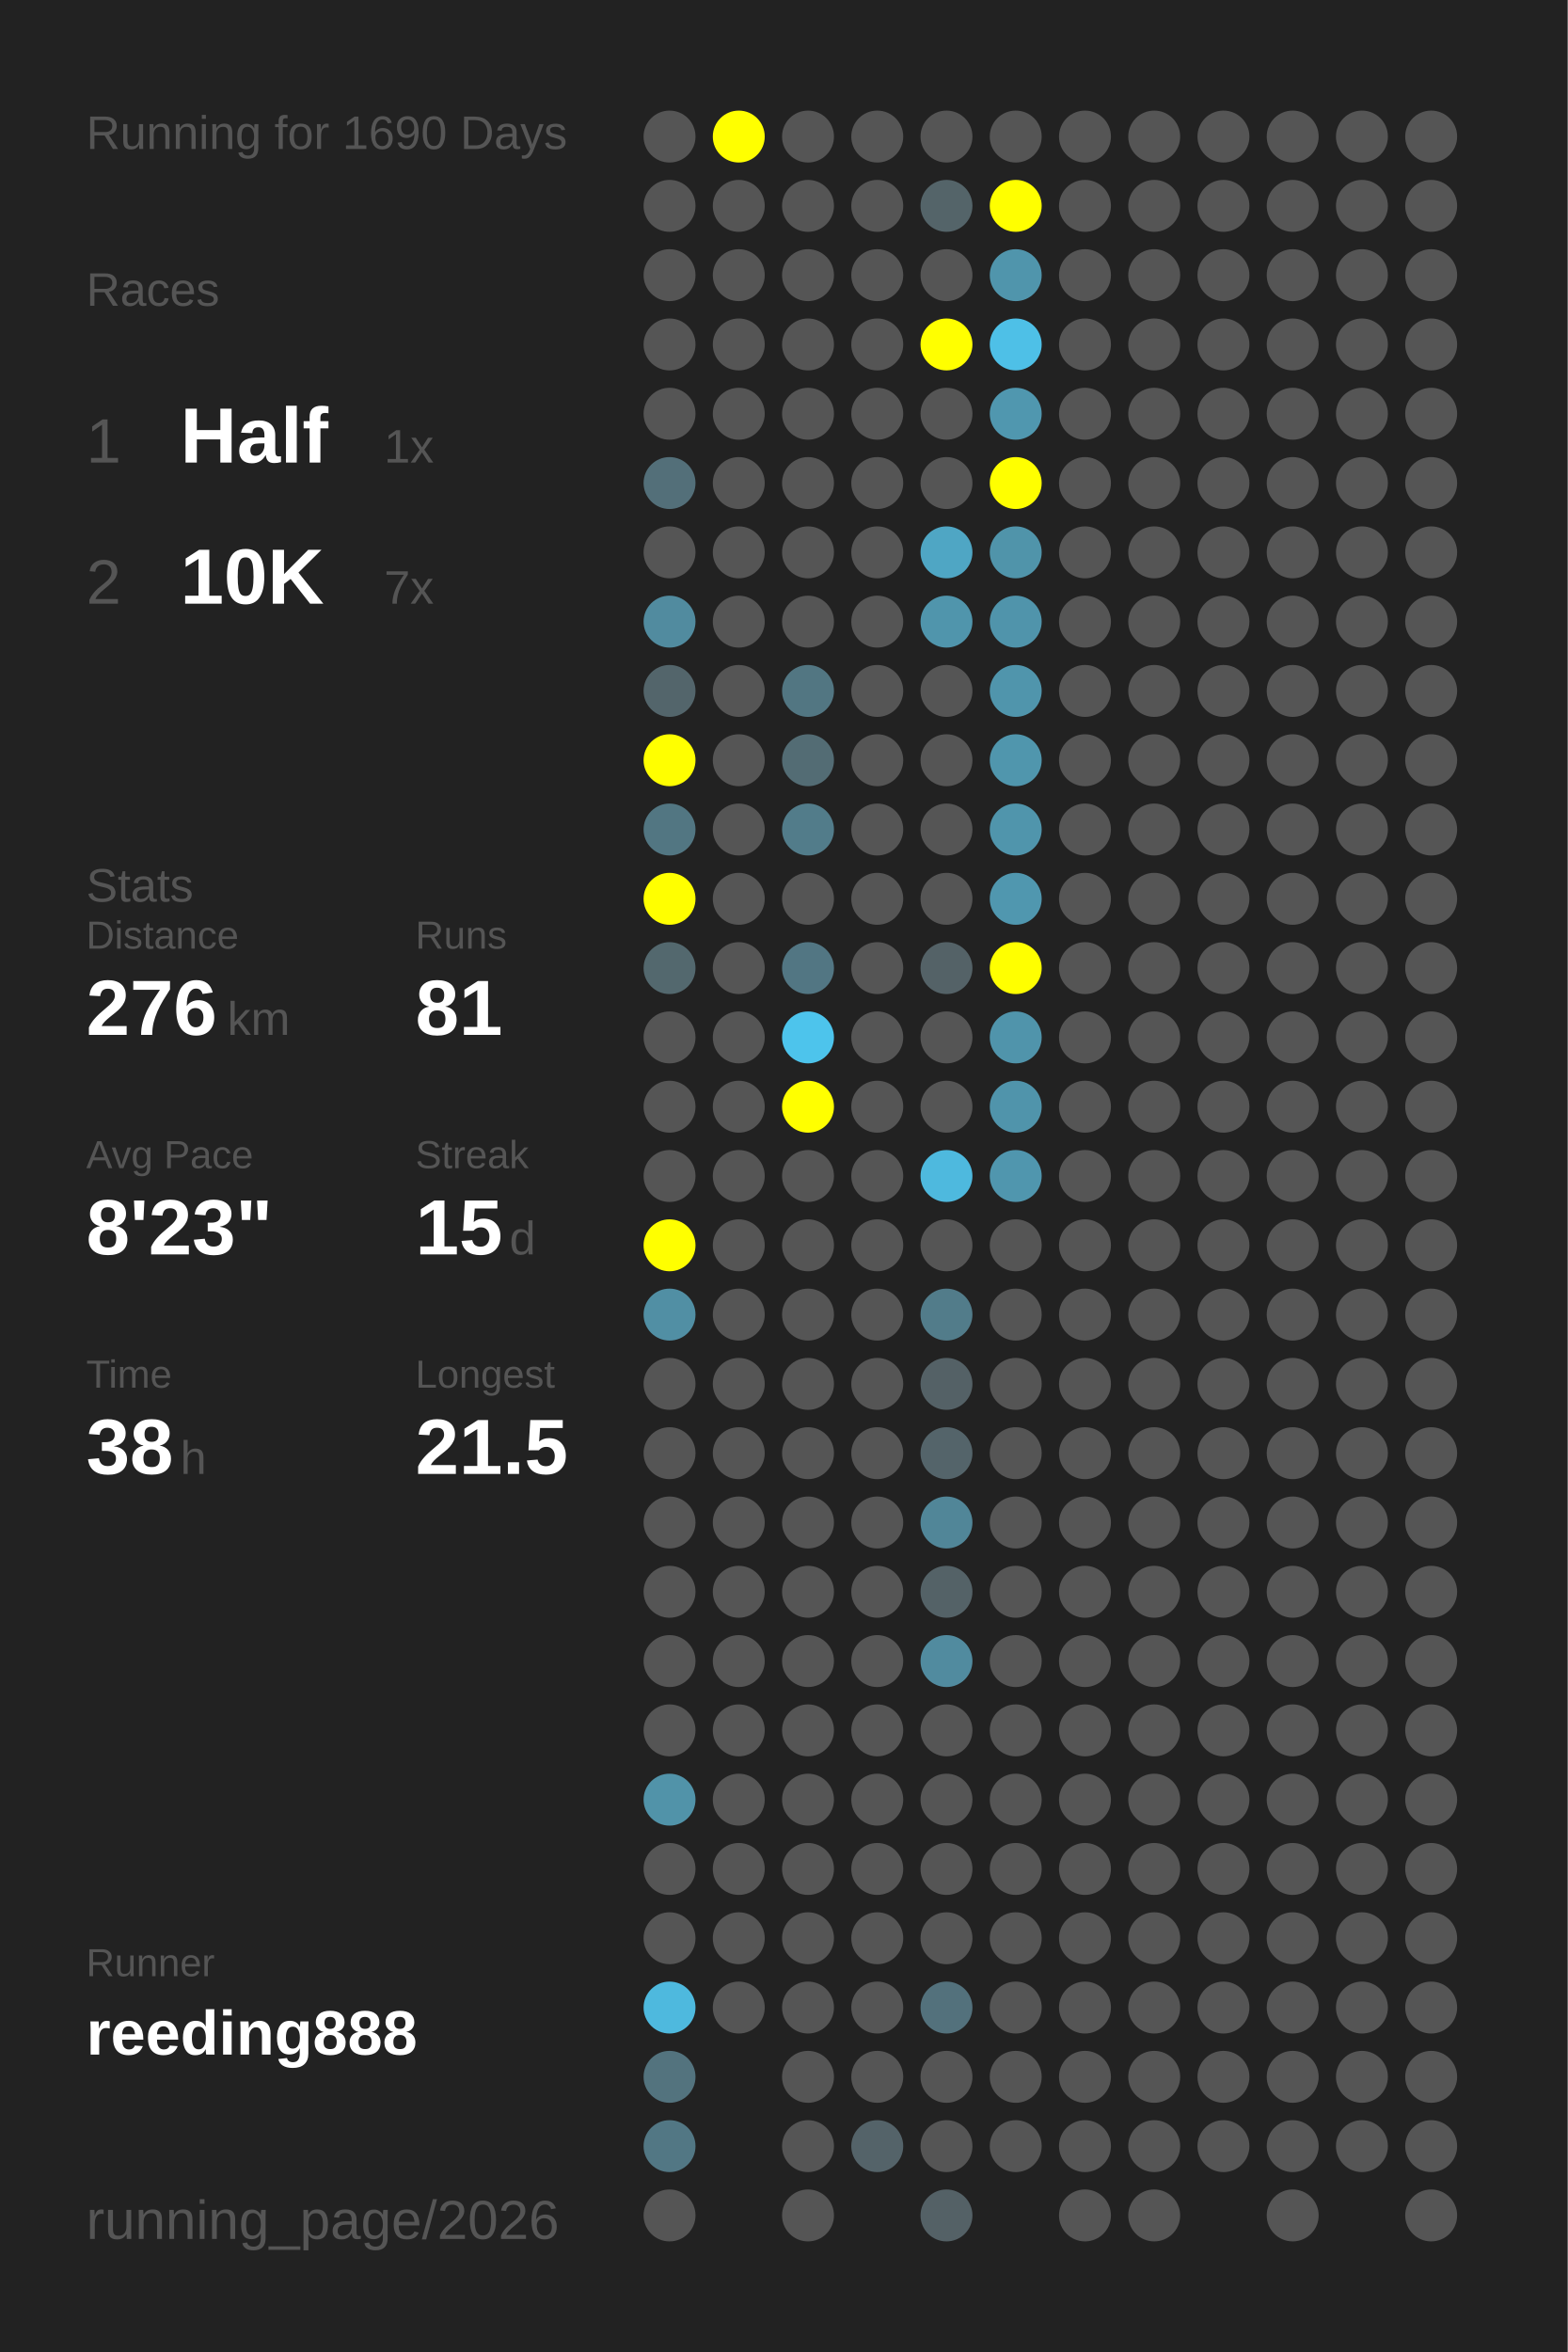
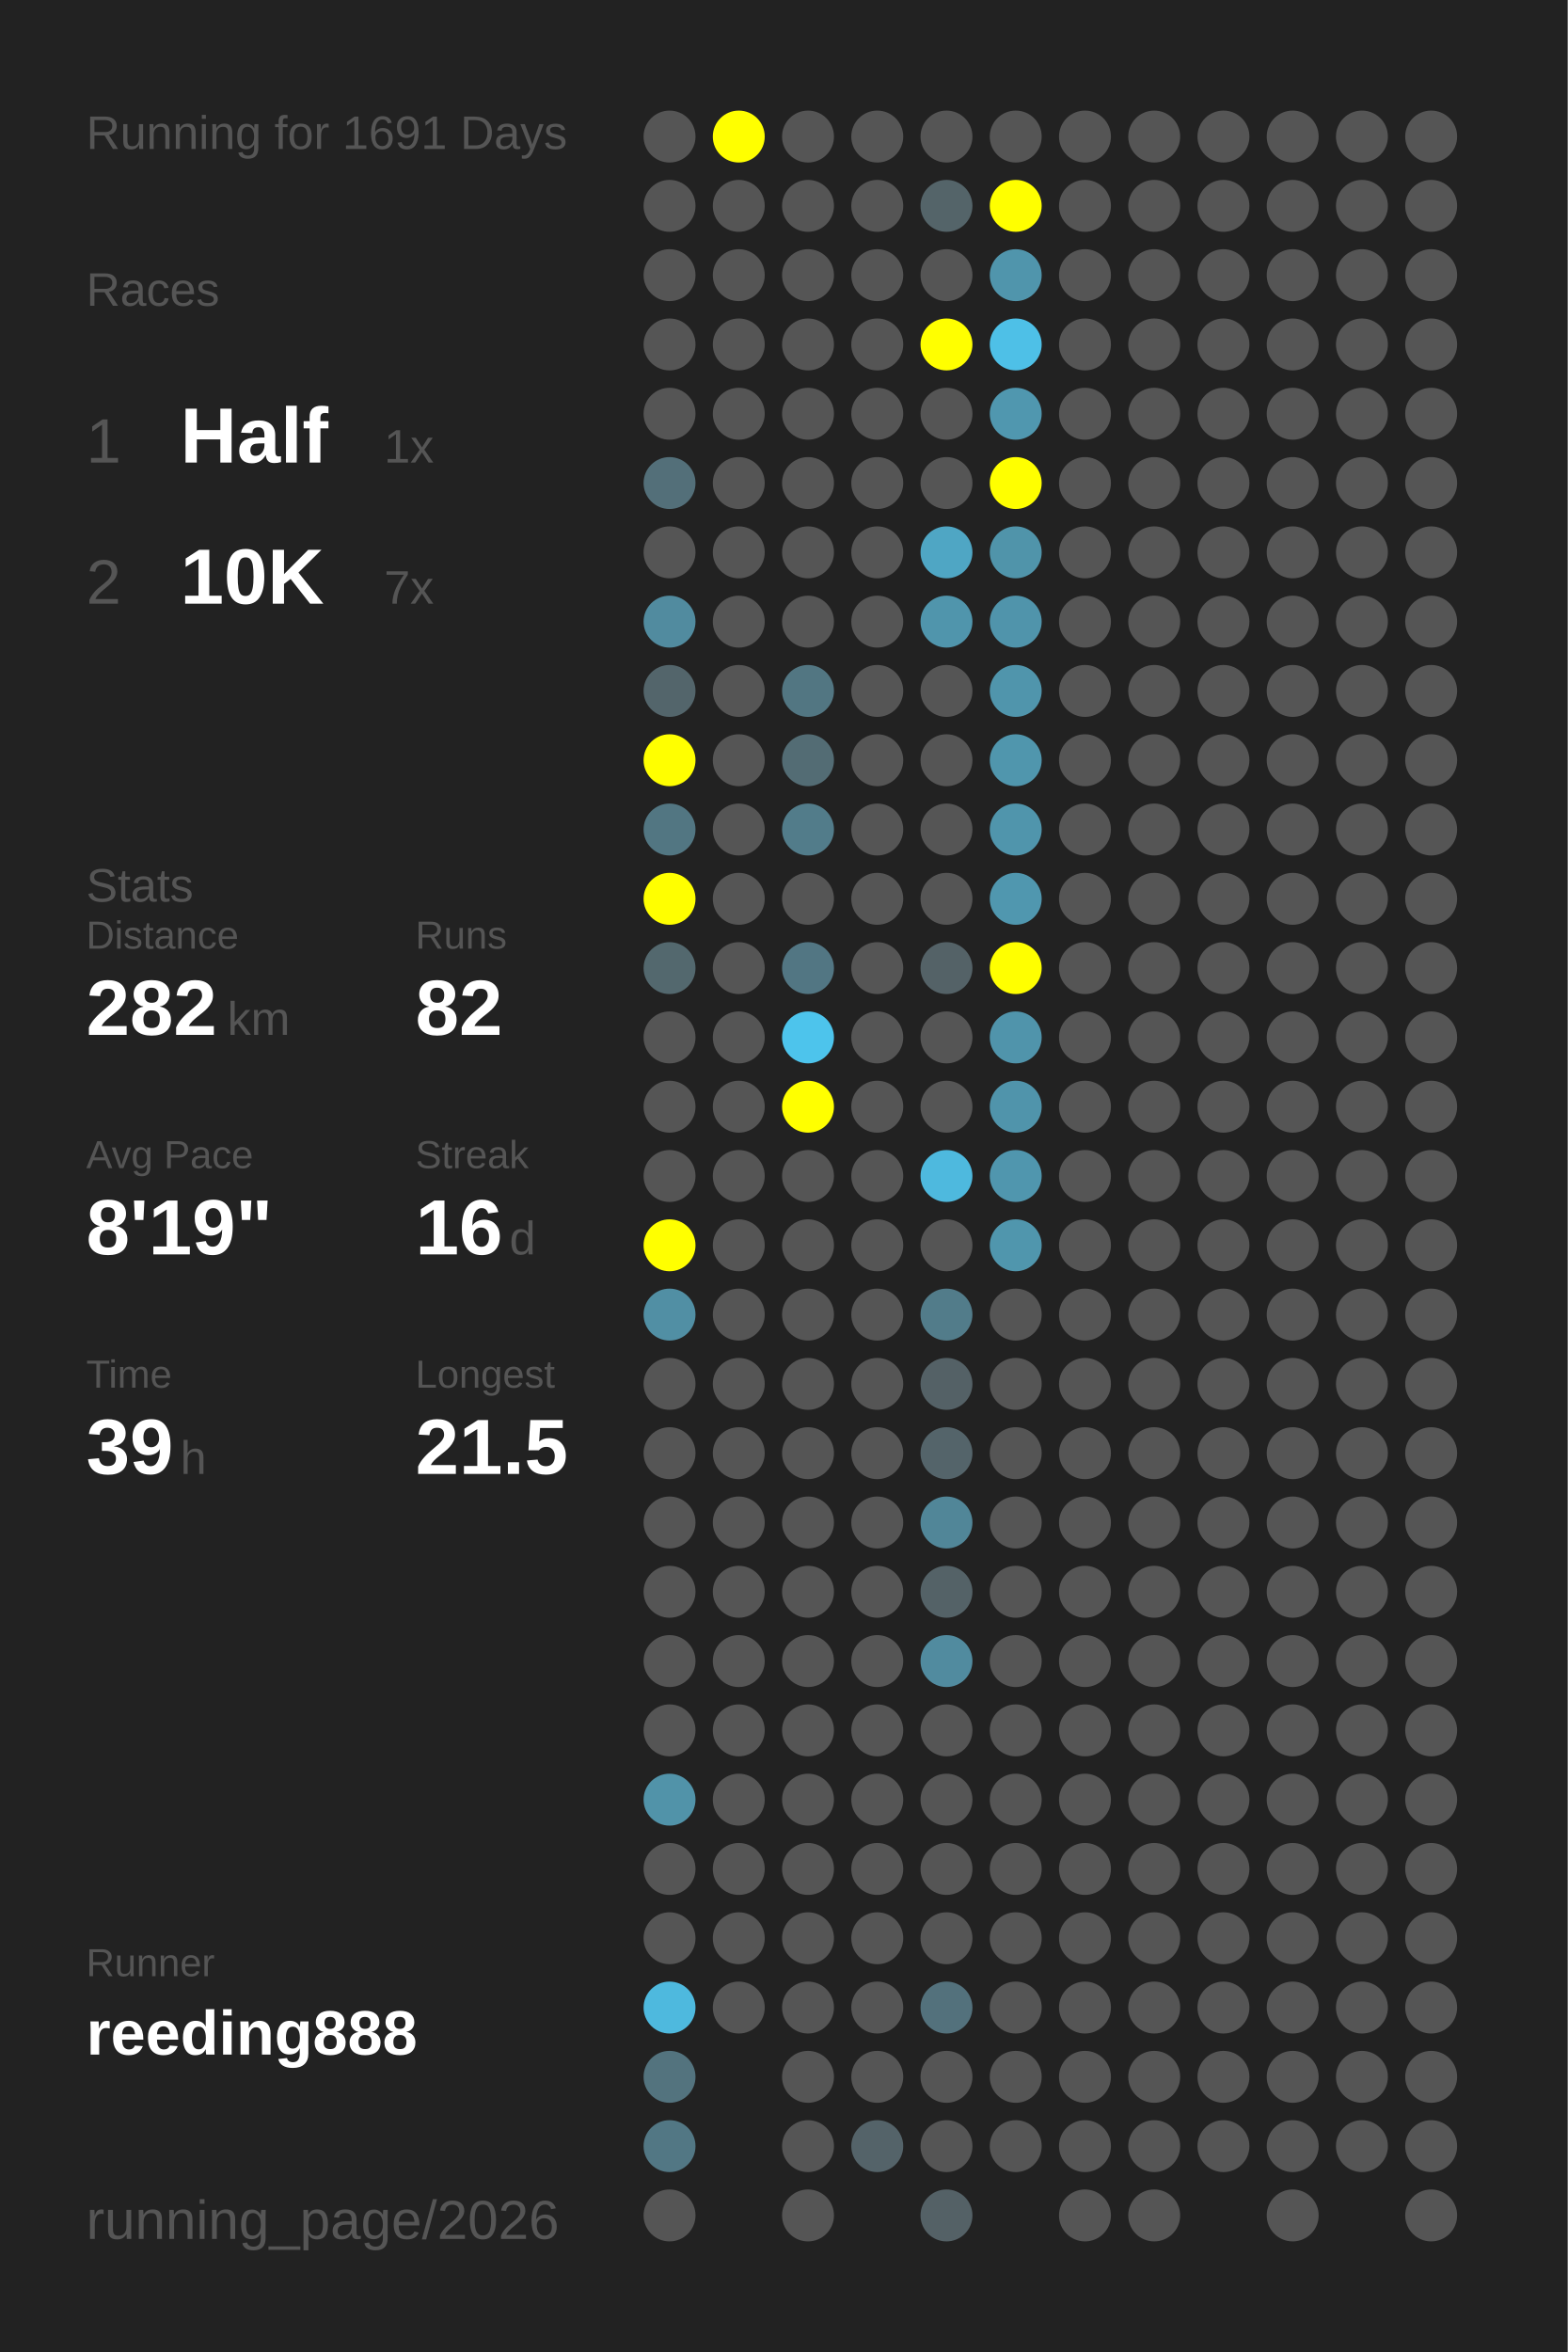
<svg xmlns="http://www.w3.org/2000/svg" baseProfile="full" height="300mm" version="1.1" viewBox="0,0,200,300" width="200mm">
  <defs />
  <rect fill="#222222" height="300" width="200" x="0" y="0" />
-   <text fill="#555555" style="font-size:6px; font-family:Arial;" x="11" y="19">Running for 1690 Days</text>
+   <text fill="#555555" style="font-size:6px; font-family:Arial;" x="11" y="19">Running for 1691 Days</text>
  <text fill="#555555" style="font-size:6px; font-family:Arial;" x="11" y="39">Races</text>
  <text fill="#555555" style="font-size:8px; font-family:Arial;" x="11" y="59">1</text>
  <text fill="#FFFFFF" style="font-size:10px; font-family:Arial; font-weight:bold;" x="23" y="59">Half</text>
  <text fill="#555555" style="font-size:6px; font-family:Arial;" x="49" y="59">1x</text>
  <text fill="#555555" style="font-size:8px; font-family:Arial;" x="11" y="77">2</text>
  <text fill="#FFFFFF" style="font-size:10px; font-family:Arial; font-weight:bold;" x="23" y="77">10K</text>
  <text fill="#555555" style="font-size:6px; font-family:Arial;" x="49" y="77">7x</text>
  <text fill="#555555" style="font-size:6px; font-family:Arial;" x="11" y="115">Stats</text>
  <text fill="#555555" style="font-size:5px; font-family:Arial;" x="11" y="121">Distance</text>
-   <text fill="#FFFFFF" style="font-size:10px; font-family:Arial; font-weight:bold;" x="11" y="132">276</text>
+   <text fill="#FFFFFF" style="font-size:10px; font-family:Arial; font-weight:bold;" x="11" y="132">282</text>
  <text fill="#555555" style="font-size:6px; font-family:Arial;" x="29" y="132">km</text>
  <text fill="#555555" style="font-size:5px; font-family:Arial;" x="53" y="121">Runs</text>
-   <text fill="#FFFFFF" style="font-size:10px; font-family:Arial; font-weight:bold;" x="53" y="132">81</text>
+   <text fill="#FFFFFF" style="font-size:10px; font-family:Arial; font-weight:bold;" x="53" y="132">82</text>
  <text fill="#555555" style="font-size:5px; font-family:Arial;" x="11" y="149">Avg Pace</text>
-   <text fill="#FFFFFF" style="font-size:10px; font-family:Arial; font-weight:bold;" x="11" y="160">8'23"</text>
+   <text fill="#FFFFFF" style="font-size:10px; font-family:Arial; font-weight:bold;" x="11" y="160">8'19"</text>
  <text fill="#555555" style="font-size:5px; font-family:Arial;" x="53" y="149">Streak</text>
-   <text fill="#FFFFFF" style="font-size:10px; font-family:Arial; font-weight:bold;" x="53" y="160">15</text>
+   <text fill="#FFFFFF" style="font-size:10px; font-family:Arial; font-weight:bold;" x="53" y="160">16</text>
  <text fill="#555555" style="font-size:6px; font-family:Arial;" x="65" y="160">d</text>
  <text fill="#555555" style="font-size:5px; font-family:Arial;" x="11" y="177">Time</text>
-   <text fill="#FFFFFF" style="font-size:10px; font-family:Arial; font-weight:bold;" x="11" y="188">38</text>
+   <text fill="#FFFFFF" style="font-size:10px; font-family:Arial; font-weight:bold;" x="11" y="188">39</text>
  <text fill="#555555" style="font-size:6px; font-family:Arial;" x="23" y="188">h</text>
  <text fill="#555555" style="font-size:5px; font-family:Arial;" x="53" y="177">Longest</text>
  <text fill="#FFFFFF" style="font-size:10px; font-family:Arial; font-weight:bold;" x="53" y="188">21.5</text>
  <text fill="#555555" style="font-size:5px; font-family:Arial;" x="11" y="252.065">Runner</text>
  <text fill="#FFFFFF" style="font-size:8px; font-family:Arial; font-weight:bold;" x="11" y="262.065">reeding888</text>
  <text fill="#555555" style="font-size:7px; font-family:Arial;" x="11" y="285.581">running_page/2026</text>
  <circle cx="85.417" cy="17.419" fill="#555555" r="3.312" />
  <circle cx="85.417" cy="26.258" fill="#555555" r="3.312" />
  <circle cx="85.417" cy="35.097" fill="#555555" r="3.312" />
  <circle cx="85.417" cy="43.935" fill="#555555" r="3.312" />
  <circle cx="85.417" cy="52.774" fill="#555555" r="3.312" />
  <circle cx="85.417" cy="61.613" fill="#536f79" r="3.312" />
  <circle cx="85.417" cy="70.452" fill="#555555" r="3.312" />
  <circle cx="85.417" cy="79.29" fill="#518b9f" r="3.312" />
  <circle cx="85.417" cy="88.129" fill="#53656b" r="3.312" />
  <circle cx="85.417" cy="96.968" fill="#FFFF00" r="3.312" />
  <circle cx="85.417" cy="105.806" fill="#527682" r="3.312" />
  <circle cx="85.417" cy="114.645" fill="#FFFF00" r="3.312" />
  <circle cx="85.417" cy="123.484" fill="#53686e" r="3.312" />
  <circle cx="85.417" cy="132.323" fill="#555555" r="3.312" />
  <circle cx="85.417" cy="141.161" fill="#555555" r="3.312" />
  <circle cx="85.417" cy="150" fill="#555555" r="3.312" />
  <circle cx="85.417" cy="158.839" fill="#FFFF00" r="3.312" />
  <circle cx="85.417" cy="167.677" fill="#518fa4" r="3.312" />
  <circle cx="85.417" cy="176.516" fill="#555555" r="3.312" />
  <circle cx="85.417" cy="185.355" fill="#555555" r="3.312" />
  <circle cx="85.417" cy="194.194" fill="#555555" r="3.312" />
  <circle cx="85.417" cy="203.032" fill="#555555" r="3.312" />
  <circle cx="85.417" cy="211.871" fill="#555555" r="3.312" />
  <circle cx="85.417" cy="220.71" fill="#555555" r="3.312" />
  <circle cx="85.417" cy="229.548" fill="#5193a9" r="3.312" />
  <circle cx="85.417" cy="238.387" fill="#555555" r="3.312" />
  <circle cx="85.417" cy="247.226" fill="#555555" r="3.312" />
  <circle cx="85.417" cy="256.065" fill="#4eb9de" r="3.312" />
  <circle cx="85.417" cy="264.903" fill="#53737e" r="3.312" />
  <circle cx="85.417" cy="273.742" fill="#527784" r="3.312" />
  <circle cx="85.417" cy="282.581" fill="#555555" r="3.312" />
  <circle cx="94.25" cy="17.419" fill="#FFFF00" r="3.312" />
  <circle cx="94.25" cy="26.258" fill="#555555" r="3.312" />
  <circle cx="94.25" cy="35.097" fill="#555555" r="3.312" />
  <circle cx="94.25" cy="43.935" fill="#555555" r="3.312" />
  <circle cx="94.25" cy="52.774" fill="#555555" r="3.312" />
  <circle cx="94.25" cy="61.613" fill="#555555" r="3.312" />
  <circle cx="94.25" cy="70.452" fill="#555555" r="3.312" />
  <circle cx="94.25" cy="79.29" fill="#555555" r="3.312" />
  <circle cx="94.25" cy="88.129" fill="#555555" r="3.312" />
  <circle cx="94.25" cy="96.968" fill="#555555" r="3.312" />
  <circle cx="94.25" cy="105.806" fill="#555555" r="3.312" />
  <circle cx="94.25" cy="114.645" fill="#555555" r="3.312" />
  <circle cx="94.25" cy="123.484" fill="#555555" r="3.312" />
  <circle cx="94.25" cy="132.323" fill="#555555" r="3.312" />
  <circle cx="94.25" cy="141.161" fill="#555555" r="3.312" />
  <circle cx="94.25" cy="150" fill="#555555" r="3.312" />
  <circle cx="94.25" cy="158.839" fill="#555555" r="3.312" />
  <circle cx="94.25" cy="167.677" fill="#555555" r="3.312" />
  <circle cx="94.25" cy="176.516" fill="#555555" r="3.312" />
  <circle cx="94.25" cy="185.355" fill="#555555" r="3.312" />
  <circle cx="94.25" cy="194.194" fill="#555555" r="3.312" />
  <circle cx="94.25" cy="203.032" fill="#555555" r="3.312" />
  <circle cx="94.25" cy="211.871" fill="#555555" r="3.312" />
  <circle cx="94.25" cy="220.71" fill="#555555" r="3.312" />
  <circle cx="94.25" cy="229.548" fill="#555555" r="3.312" />
  <circle cx="94.25" cy="238.387" fill="#555555" r="3.312" />
  <circle cx="94.25" cy="247.226" fill="#555555" r="3.312" />
  <circle cx="94.25" cy="256.065" fill="#555555" r="3.312" />
  <circle cx="103.083" cy="17.419" fill="#555555" r="3.312" />
  <circle cx="103.083" cy="26.258" fill="#555555" r="3.312" />
  <circle cx="103.083" cy="35.097" fill="#555555" r="3.312" />
  <circle cx="103.083" cy="43.935" fill="#555555" r="3.312" />
  <circle cx="103.083" cy="52.774" fill="#555555" r="3.312" />
  <circle cx="103.083" cy="61.613" fill="#555555" r="3.312" />
  <circle cx="103.083" cy="70.452" fill="#555555" r="3.312" />
  <circle cx="103.083" cy="79.29" fill="#555555" r="3.312" />
  <circle cx="103.083" cy="88.129" fill="#527682" r="3.312" />
  <circle cx="103.083" cy="96.968" fill="#536c74" r="3.312" />
  <circle cx="103.083" cy="105.806" fill="#527c8a" r="3.312" />
  <circle cx="103.083" cy="114.645" fill="#555555" r="3.312" />
  <circle cx="103.083" cy="123.484" fill="#527683" r="3.312" />
  <circle cx="103.083" cy="132.323" fill="#4dc4ec" r="3.312" />
  <circle cx="103.083" cy="141.161" fill="#FFFF00" r="3.312" />
  <circle cx="103.083" cy="150" fill="#555555" r="3.312" />
  <circle cx="103.083" cy="158.839" fill="#555555" r="3.312" />
  <circle cx="103.083" cy="167.677" fill="#555555" r="3.312" />
  <circle cx="103.083" cy="176.516" fill="#555555" r="3.312" />
  <circle cx="103.083" cy="185.355" fill="#555555" r="3.312" />
  <circle cx="103.083" cy="194.194" fill="#555555" r="3.312" />
  <circle cx="103.083" cy="203.032" fill="#555555" r="3.312" />
  <circle cx="103.083" cy="211.871" fill="#555555" r="3.312" />
  <circle cx="103.083" cy="220.71" fill="#555555" r="3.312" />
  <circle cx="103.083" cy="229.548" fill="#555555" r="3.312" />
  <circle cx="103.083" cy="238.387" fill="#555555" r="3.312" />
  <circle cx="103.083" cy="247.226" fill="#555555" r="3.312" />
  <circle cx="103.083" cy="256.065" fill="#555555" r="3.312" />
  <circle cx="103.083" cy="264.903" fill="#555555" r="3.312" />
  <circle cx="103.083" cy="273.742" fill="#555555" r="3.312" />
  <circle cx="103.083" cy="282.581" fill="#555555" r="3.312" />
  <circle cx="111.917" cy="17.419" fill="#555555" r="3.312" />
  <circle cx="111.917" cy="26.258" fill="#555555" r="3.312" />
  <circle cx="111.917" cy="35.097" fill="#555555" r="3.312" />
  <circle cx="111.917" cy="43.935" fill="#555555" r="3.312" />
  <circle cx="111.917" cy="52.774" fill="#555555" r="3.312" />
  <circle cx="111.917" cy="61.613" fill="#555555" r="3.312" />
  <circle cx="111.917" cy="70.452" fill="#555555" r="3.312" />
  <circle cx="111.917" cy="79.29" fill="#555555" r="3.312" />
  <circle cx="111.917" cy="88.129" fill="#555555" r="3.312" />
  <circle cx="111.917" cy="96.968" fill="#555555" r="3.312" />
  <circle cx="111.917" cy="105.806" fill="#555555" r="3.312" />
  <circle cx="111.917" cy="114.645" fill="#555555" r="3.312" />
  <circle cx="111.917" cy="123.484" fill="#555555" r="3.312" />
  <circle cx="111.917" cy="132.323" fill="#555555" r="3.312" />
  <circle cx="111.917" cy="141.161" fill="#555555" r="3.312" />
  <circle cx="111.917" cy="150" fill="#555555" r="3.312" />
  <circle cx="111.917" cy="158.839" fill="#555555" r="3.312" />
  <circle cx="111.917" cy="167.677" fill="#555555" r="3.312" />
  <circle cx="111.917" cy="176.516" fill="#555555" r="3.312" />
  <circle cx="111.917" cy="185.355" fill="#555555" r="3.312" />
  <circle cx="111.917" cy="194.194" fill="#555555" r="3.312" />
  <circle cx="111.917" cy="203.032" fill="#555555" r="3.312" />
  <circle cx="111.917" cy="211.871" fill="#555555" r="3.312" />
  <circle cx="111.917" cy="220.71" fill="#555555" r="3.312" />
  <circle cx="111.917" cy="229.548" fill="#555555" r="3.312" />
  <circle cx="111.917" cy="238.387" fill="#555555" r="3.312" />
  <circle cx="111.917" cy="247.226" fill="#555555" r="3.312" />
  <circle cx="111.917" cy="256.065" fill="#555555" r="3.312" />
  <circle cx="111.917" cy="264.903" fill="#555555" r="3.312" />
  <circle cx="111.917" cy="273.742" fill="#546369" r="3.312" />
  <circle cx="120.75" cy="17.419" fill="#555555" r="3.312" />
  <circle cx="120.75" cy="26.258" fill="#546469" r="3.312" />
  <circle cx="120.75" cy="35.097" fill="#555555" r="3.312" />
  <circle cx="120.75" cy="43.935" fill="#FFFF00" r="3.312" />
  <circle cx="120.75" cy="52.774" fill="#555555" r="3.312" />
  <circle cx="120.75" cy="61.613" fill="#555555" r="3.312" />
  <circle cx="120.75" cy="70.452" fill="#4fa6c4" r="3.312" />
  <circle cx="120.75" cy="79.29" fill="#5095ac" r="3.312" />
  <circle cx="120.75" cy="88.129" fill="#555555" r="3.312" />
  <circle cx="120.75" cy="96.968" fill="#555555" r="3.312" />
  <circle cx="120.75" cy="105.806" fill="#555555" r="3.312" />
  <circle cx="120.75" cy="114.645" fill="#555555" r="3.312" />
  <circle cx="120.75" cy="123.484" fill="#546267" r="3.312" />
  <circle cx="120.75" cy="132.323" fill="#555555" r="3.312" />
  <circle cx="120.75" cy="141.161" fill="#555555" r="3.312" />
  <circle cx="120.75" cy="150" fill="#4eb9de" r="3.312" />
  <circle cx="120.75" cy="158.839" fill="#555555" r="3.312" />
  <circle cx="120.75" cy="167.677" fill="#527c8a" r="3.312" />
  <circle cx="120.75" cy="176.516" fill="#546166" r="3.312" />
  <circle cx="120.75" cy="185.355" fill="#54646a" r="3.312" />
  <circle cx="120.75" cy="194.194" fill="#518698" r="3.312" />
  <circle cx="120.75" cy="203.032" fill="#546267" r="3.312" />
  <circle cx="120.75" cy="211.871" fill="#518b9f" r="3.312" />
  <circle cx="120.75" cy="220.71" fill="#555555" r="3.312" />
  <circle cx="120.75" cy="229.548" fill="#555555" r="3.312" />
  <circle cx="120.75" cy="238.387" fill="#555555" r="3.312" />
  <circle cx="120.75" cy="247.226" fill="#555555" r="3.312" />
  <circle cx="120.75" cy="256.065" fill="#53717c" r="3.312" />
  <circle cx="120.75" cy="264.903" fill="#555555" r="3.312" />
  <circle cx="120.75" cy="273.742" fill="#555555" r="3.312" />
  <circle cx="120.75" cy="282.581" fill="#546166" r="3.312" />
  <circle cx="129.583" cy="17.419" fill="#555555" r="3.312" />
  <circle cx="129.583" cy="26.258" fill="#FFFF00" r="3.312" />
  <circle cx="129.583" cy="35.097" fill="#5095ac" r="3.312" />
  <circle cx="129.583" cy="43.935" fill="#4ec0e7" r="3.312" />
  <circle cx="129.583" cy="52.774" fill="#5097af" r="3.312" />
  <circle cx="129.583" cy="61.613" fill="#FFFF00" r="3.312" />
  <circle cx="129.583" cy="70.452" fill="#5094aa" r="3.312" />
  <circle cx="129.583" cy="79.29" fill="#5094ab" r="3.312" />
  <circle cx="129.583" cy="88.129" fill="#5095ac" r="3.312" />
  <circle cx="129.583" cy="96.968" fill="#5096ad" r="3.312" />
  <circle cx="129.583" cy="105.806" fill="#5095ac" r="3.312" />
  <circle cx="129.583" cy="114.645" fill="#5097af" r="3.312" />
  <circle cx="129.583" cy="123.484" fill="#FFFF00" r="3.312" />
  <circle cx="129.583" cy="132.323" fill="#5094ab" r="3.312" />
  <circle cx="129.583" cy="141.161" fill="#5094ab" r="3.312" />
  <circle cx="129.583" cy="150" fill="#5096ae" r="3.312" />
-   <circle cx="129.583" cy="158.839" fill="#555555" r="3.312" />
+   <circle cx="129.583" cy="158.839" fill="#5096ad" r="3.312" />
  <circle cx="129.583" cy="167.677" fill="#555555" r="3.312" />
  <circle cx="129.583" cy="176.516" fill="#555555" r="3.312" />
  <circle cx="129.583" cy="185.355" fill="#555555" r="3.312" />
  <circle cx="129.583" cy="194.194" fill="#555555" r="3.312" />
  <circle cx="129.583" cy="203.032" fill="#555555" r="3.312" />
  <circle cx="129.583" cy="211.871" fill="#555555" r="3.312" />
  <circle cx="129.583" cy="220.71" fill="#555555" r="3.312" />
  <circle cx="129.583" cy="229.548" fill="#555555" r="3.312" />
  <circle cx="129.583" cy="238.387" fill="#555555" r="3.312" />
  <circle cx="129.583" cy="247.226" fill="#555555" r="3.312" />
  <circle cx="129.583" cy="256.065" fill="#555555" r="3.312" />
  <circle cx="129.583" cy="264.903" fill="#555555" r="3.312" />
  <circle cx="129.583" cy="273.742" fill="#555555" r="3.312" />
  <circle cx="138.417" cy="17.419" fill="#555555" r="3.312" />
  <circle cx="138.417" cy="26.258" fill="#555555" r="3.312" />
  <circle cx="138.417" cy="35.097" fill="#555555" r="3.312" />
  <circle cx="138.417" cy="43.935" fill="#555555" r="3.312" />
  <circle cx="138.417" cy="52.774" fill="#555555" r="3.312" />
  <circle cx="138.417" cy="61.613" fill="#555555" r="3.312" />
  <circle cx="138.417" cy="70.452" fill="#555555" r="3.312" />
  <circle cx="138.417" cy="79.29" fill="#555555" r="3.312" />
  <circle cx="138.417" cy="88.129" fill="#555555" r="3.312" />
  <circle cx="138.417" cy="96.968" fill="#555555" r="3.312" />
  <circle cx="138.417" cy="105.806" fill="#555555" r="3.312" />
  <circle cx="138.417" cy="114.645" fill="#555555" r="3.312" />
  <circle cx="138.417" cy="123.484" fill="#555555" r="3.312" />
  <circle cx="138.417" cy="132.323" fill="#555555" r="3.312" />
  <circle cx="138.417" cy="141.161" fill="#555555" r="3.312" />
  <circle cx="138.417" cy="150" fill="#555555" r="3.312" />
  <circle cx="138.417" cy="158.839" fill="#555555" r="3.312" />
  <circle cx="138.417" cy="167.677" fill="#555555" r="3.312" />
  <circle cx="138.417" cy="176.516" fill="#555555" r="3.312" />
  <circle cx="138.417" cy="185.355" fill="#555555" r="3.312" />
  <circle cx="138.417" cy="194.194" fill="#555555" r="3.312" />
  <circle cx="138.417" cy="203.032" fill="#555555" r="3.312" />
  <circle cx="138.417" cy="211.871" fill="#555555" r="3.312" />
  <circle cx="138.417" cy="220.71" fill="#555555" r="3.312" />
  <circle cx="138.417" cy="229.548" fill="#555555" r="3.312" />
  <circle cx="138.417" cy="238.387" fill="#555555" r="3.312" />
  <circle cx="138.417" cy="247.226" fill="#555555" r="3.312" />
  <circle cx="138.417" cy="256.065" fill="#555555" r="3.312" />
  <circle cx="138.417" cy="264.903" fill="#555555" r="3.312" />
  <circle cx="138.417" cy="273.742" fill="#555555" r="3.312" />
  <circle cx="138.417" cy="282.581" fill="#555555" r="3.312" />
  <circle cx="147.25" cy="17.419" fill="#555555" r="3.312" />
  <circle cx="147.25" cy="26.258" fill="#555555" r="3.312" />
  <circle cx="147.25" cy="35.097" fill="#555555" r="3.312" />
  <circle cx="147.25" cy="43.935" fill="#555555" r="3.312" />
  <circle cx="147.25" cy="52.774" fill="#555555" r="3.312" />
  <circle cx="147.25" cy="61.613" fill="#555555" r="3.312" />
  <circle cx="147.25" cy="70.452" fill="#555555" r="3.312" />
  <circle cx="147.25" cy="79.29" fill="#555555" r="3.312" />
  <circle cx="147.25" cy="88.129" fill="#555555" r="3.312" />
  <circle cx="147.25" cy="96.968" fill="#555555" r="3.312" />
  <circle cx="147.25" cy="105.806" fill="#555555" r="3.312" />
  <circle cx="147.25" cy="114.645" fill="#555555" r="3.312" />
  <circle cx="147.25" cy="123.484" fill="#555555" r="3.312" />
  <circle cx="147.25" cy="132.323" fill="#555555" r="3.312" />
  <circle cx="147.25" cy="141.161" fill="#555555" r="3.312" />
  <circle cx="147.25" cy="150" fill="#555555" r="3.312" />
  <circle cx="147.25" cy="158.839" fill="#555555" r="3.312" />
  <circle cx="147.25" cy="167.677" fill="#555555" r="3.312" />
  <circle cx="147.25" cy="176.516" fill="#555555" r="3.312" />
  <circle cx="147.25" cy="185.355" fill="#555555" r="3.312" />
  <circle cx="147.25" cy="194.194" fill="#555555" r="3.312" />
  <circle cx="147.25" cy="203.032" fill="#555555" r="3.312" />
  <circle cx="147.25" cy="211.871" fill="#555555" r="3.312" />
  <circle cx="147.25" cy="220.71" fill="#555555" r="3.312" />
  <circle cx="147.25" cy="229.548" fill="#555555" r="3.312" />
  <circle cx="147.25" cy="238.387" fill="#555555" r="3.312" />
  <circle cx="147.25" cy="247.226" fill="#555555" r="3.312" />
  <circle cx="147.25" cy="256.065" fill="#555555" r="3.312" />
  <circle cx="147.25" cy="264.903" fill="#555555" r="3.312" />
  <circle cx="147.25" cy="273.742" fill="#555555" r="3.312" />
  <circle cx="147.25" cy="282.581" fill="#555555" r="3.312" />
  <circle cx="156.083" cy="17.419" fill="#555555" r="3.312" />
  <circle cx="156.083" cy="26.258" fill="#555555" r="3.312" />
  <circle cx="156.083" cy="35.097" fill="#555555" r="3.312" />
  <circle cx="156.083" cy="43.935" fill="#555555" r="3.312" />
  <circle cx="156.083" cy="52.774" fill="#555555" r="3.312" />
  <circle cx="156.083" cy="61.613" fill="#555555" r="3.312" />
  <circle cx="156.083" cy="70.452" fill="#555555" r="3.312" />
  <circle cx="156.083" cy="79.29" fill="#555555" r="3.312" />
  <circle cx="156.083" cy="88.129" fill="#555555" r="3.312" />
  <circle cx="156.083" cy="96.968" fill="#555555" r="3.312" />
  <circle cx="156.083" cy="105.806" fill="#555555" r="3.312" />
  <circle cx="156.083" cy="114.645" fill="#555555" r="3.312" />
  <circle cx="156.083" cy="123.484" fill="#555555" r="3.312" />
  <circle cx="156.083" cy="132.323" fill="#555555" r="3.312" />
  <circle cx="156.083" cy="141.161" fill="#555555" r="3.312" />
  <circle cx="156.083" cy="150" fill="#555555" r="3.312" />
  <circle cx="156.083" cy="158.839" fill="#555555" r="3.312" />
  <circle cx="156.083" cy="167.677" fill="#555555" r="3.312" />
  <circle cx="156.083" cy="176.516" fill="#555555" r="3.312" />
  <circle cx="156.083" cy="185.355" fill="#555555" r="3.312" />
  <circle cx="156.083" cy="194.194" fill="#555555" r="3.312" />
  <circle cx="156.083" cy="203.032" fill="#555555" r="3.312" />
  <circle cx="156.083" cy="211.871" fill="#555555" r="3.312" />
  <circle cx="156.083" cy="220.71" fill="#555555" r="3.312" />
  <circle cx="156.083" cy="229.548" fill="#555555" r="3.312" />
  <circle cx="156.083" cy="238.387" fill="#555555" r="3.312" />
  <circle cx="156.083" cy="247.226" fill="#555555" r="3.312" />
  <circle cx="156.083" cy="256.065" fill="#555555" r="3.312" />
  <circle cx="156.083" cy="264.903" fill="#555555" r="3.312" />
  <circle cx="156.083" cy="273.742" fill="#555555" r="3.312" />
  <circle cx="164.917" cy="17.419" fill="#555555" r="3.312" />
  <circle cx="164.917" cy="26.258" fill="#555555" r="3.312" />
  <circle cx="164.917" cy="35.097" fill="#555555" r="3.312" />
  <circle cx="164.917" cy="43.935" fill="#555555" r="3.312" />
  <circle cx="164.917" cy="52.774" fill="#555555" r="3.312" />
  <circle cx="164.917" cy="61.613" fill="#555555" r="3.312" />
  <circle cx="164.917" cy="70.452" fill="#555555" r="3.312" />
  <circle cx="164.917" cy="79.29" fill="#555555" r="3.312" />
  <circle cx="164.917" cy="88.129" fill="#555555" r="3.312" />
  <circle cx="164.917" cy="96.968" fill="#555555" r="3.312" />
  <circle cx="164.917" cy="105.806" fill="#555555" r="3.312" />
  <circle cx="164.917" cy="114.645" fill="#555555" r="3.312" />
  <circle cx="164.917" cy="123.484" fill="#555555" r="3.312" />
  <circle cx="164.917" cy="132.323" fill="#555555" r="3.312" />
  <circle cx="164.917" cy="141.161" fill="#555555" r="3.312" />
  <circle cx="164.917" cy="150" fill="#555555" r="3.312" />
  <circle cx="164.917" cy="158.839" fill="#555555" r="3.312" />
  <circle cx="164.917" cy="167.677" fill="#555555" r="3.312" />
  <circle cx="164.917" cy="176.516" fill="#555555" r="3.312" />
  <circle cx="164.917" cy="185.355" fill="#555555" r="3.312" />
  <circle cx="164.917" cy="194.194" fill="#555555" r="3.312" />
  <circle cx="164.917" cy="203.032" fill="#555555" r="3.312" />
  <circle cx="164.917" cy="211.871" fill="#555555" r="3.312" />
  <circle cx="164.917" cy="220.71" fill="#555555" r="3.312" />
  <circle cx="164.917" cy="229.548" fill="#555555" r="3.312" />
  <circle cx="164.917" cy="238.387" fill="#555555" r="3.312" />
  <circle cx="164.917" cy="247.226" fill="#555555" r="3.312" />
  <circle cx="164.917" cy="256.065" fill="#555555" r="3.312" />
  <circle cx="164.917" cy="264.903" fill="#555555" r="3.312" />
  <circle cx="164.917" cy="273.742" fill="#555555" r="3.312" />
  <circle cx="164.917" cy="282.581" fill="#555555" r="3.312" />
  <circle cx="173.75" cy="17.419" fill="#555555" r="3.312" />
  <circle cx="173.75" cy="26.258" fill="#555555" r="3.312" />
  <circle cx="173.75" cy="35.097" fill="#555555" r="3.312" />
  <circle cx="173.75" cy="43.935" fill="#555555" r="3.312" />
  <circle cx="173.75" cy="52.774" fill="#555555" r="3.312" />
  <circle cx="173.75" cy="61.613" fill="#555555" r="3.312" />
  <circle cx="173.75" cy="70.452" fill="#555555" r="3.312" />
  <circle cx="173.75" cy="79.29" fill="#555555" r="3.312" />
  <circle cx="173.75" cy="88.129" fill="#555555" r="3.312" />
  <circle cx="173.75" cy="96.968" fill="#555555" r="3.312" />
  <circle cx="173.75" cy="105.806" fill="#555555" r="3.312" />
  <circle cx="173.75" cy="114.645" fill="#555555" r="3.312" />
  <circle cx="173.75" cy="123.484" fill="#555555" r="3.312" />
  <circle cx="173.75" cy="132.323" fill="#555555" r="3.312" />
  <circle cx="173.75" cy="141.161" fill="#555555" r="3.312" />
  <circle cx="173.75" cy="150" fill="#555555" r="3.312" />
  <circle cx="173.75" cy="158.839" fill="#555555" r="3.312" />
  <circle cx="173.75" cy="167.677" fill="#555555" r="3.312" />
  <circle cx="173.75" cy="176.516" fill="#555555" r="3.312" />
  <circle cx="173.75" cy="185.355" fill="#555555" r="3.312" />
  <circle cx="173.75" cy="194.194" fill="#555555" r="3.312" />
  <circle cx="173.75" cy="203.032" fill="#555555" r="3.312" />
  <circle cx="173.75" cy="211.871" fill="#555555" r="3.312" />
  <circle cx="173.75" cy="220.71" fill="#555555" r="3.312" />
  <circle cx="173.75" cy="229.548" fill="#555555" r="3.312" />
  <circle cx="173.75" cy="238.387" fill="#555555" r="3.312" />
  <circle cx="173.75" cy="247.226" fill="#555555" r="3.312" />
  <circle cx="173.75" cy="256.065" fill="#555555" r="3.312" />
  <circle cx="173.75" cy="264.903" fill="#555555" r="3.312" />
  <circle cx="173.75" cy="273.742" fill="#555555" r="3.312" />
  <circle cx="182.583" cy="17.419" fill="#555555" r="3.312" />
  <circle cx="182.583" cy="26.258" fill="#555555" r="3.312" />
  <circle cx="182.583" cy="35.097" fill="#555555" r="3.312" />
  <circle cx="182.583" cy="43.935" fill="#555555" r="3.312" />
  <circle cx="182.583" cy="52.774" fill="#555555" r="3.312" />
  <circle cx="182.583" cy="61.613" fill="#555555" r="3.312" />
  <circle cx="182.583" cy="70.452" fill="#555555" r="3.312" />
  <circle cx="182.583" cy="79.29" fill="#555555" r="3.312" />
  <circle cx="182.583" cy="88.129" fill="#555555" r="3.312" />
  <circle cx="182.583" cy="96.968" fill="#555555" r="3.312" />
  <circle cx="182.583" cy="105.806" fill="#555555" r="3.312" />
  <circle cx="182.583" cy="114.645" fill="#555555" r="3.312" />
  <circle cx="182.583" cy="123.484" fill="#555555" r="3.312" />
  <circle cx="182.583" cy="132.323" fill="#555555" r="3.312" />
  <circle cx="182.583" cy="141.161" fill="#555555" r="3.312" />
  <circle cx="182.583" cy="150" fill="#555555" r="3.312" />
  <circle cx="182.583" cy="158.839" fill="#555555" r="3.312" />
  <circle cx="182.583" cy="167.677" fill="#555555" r="3.312" />
  <circle cx="182.583" cy="176.516" fill="#555555" r="3.312" />
  <circle cx="182.583" cy="185.355" fill="#555555" r="3.312" />
  <circle cx="182.583" cy="194.194" fill="#555555" r="3.312" />
  <circle cx="182.583" cy="203.032" fill="#555555" r="3.312" />
  <circle cx="182.583" cy="211.871" fill="#555555" r="3.312" />
  <circle cx="182.583" cy="220.71" fill="#555555" r="3.312" />
  <circle cx="182.583" cy="229.548" fill="#555555" r="3.312" />
  <circle cx="182.583" cy="238.387" fill="#555555" r="3.312" />
  <circle cx="182.583" cy="247.226" fill="#555555" r="3.312" />
  <circle cx="182.583" cy="256.065" fill="#555555" r="3.312" />
  <circle cx="182.583" cy="264.903" fill="#555555" r="3.312" />
  <circle cx="182.583" cy="273.742" fill="#555555" r="3.312" />
  <circle cx="182.583" cy="282.581" fill="#555555" r="3.312" />
</svg>
